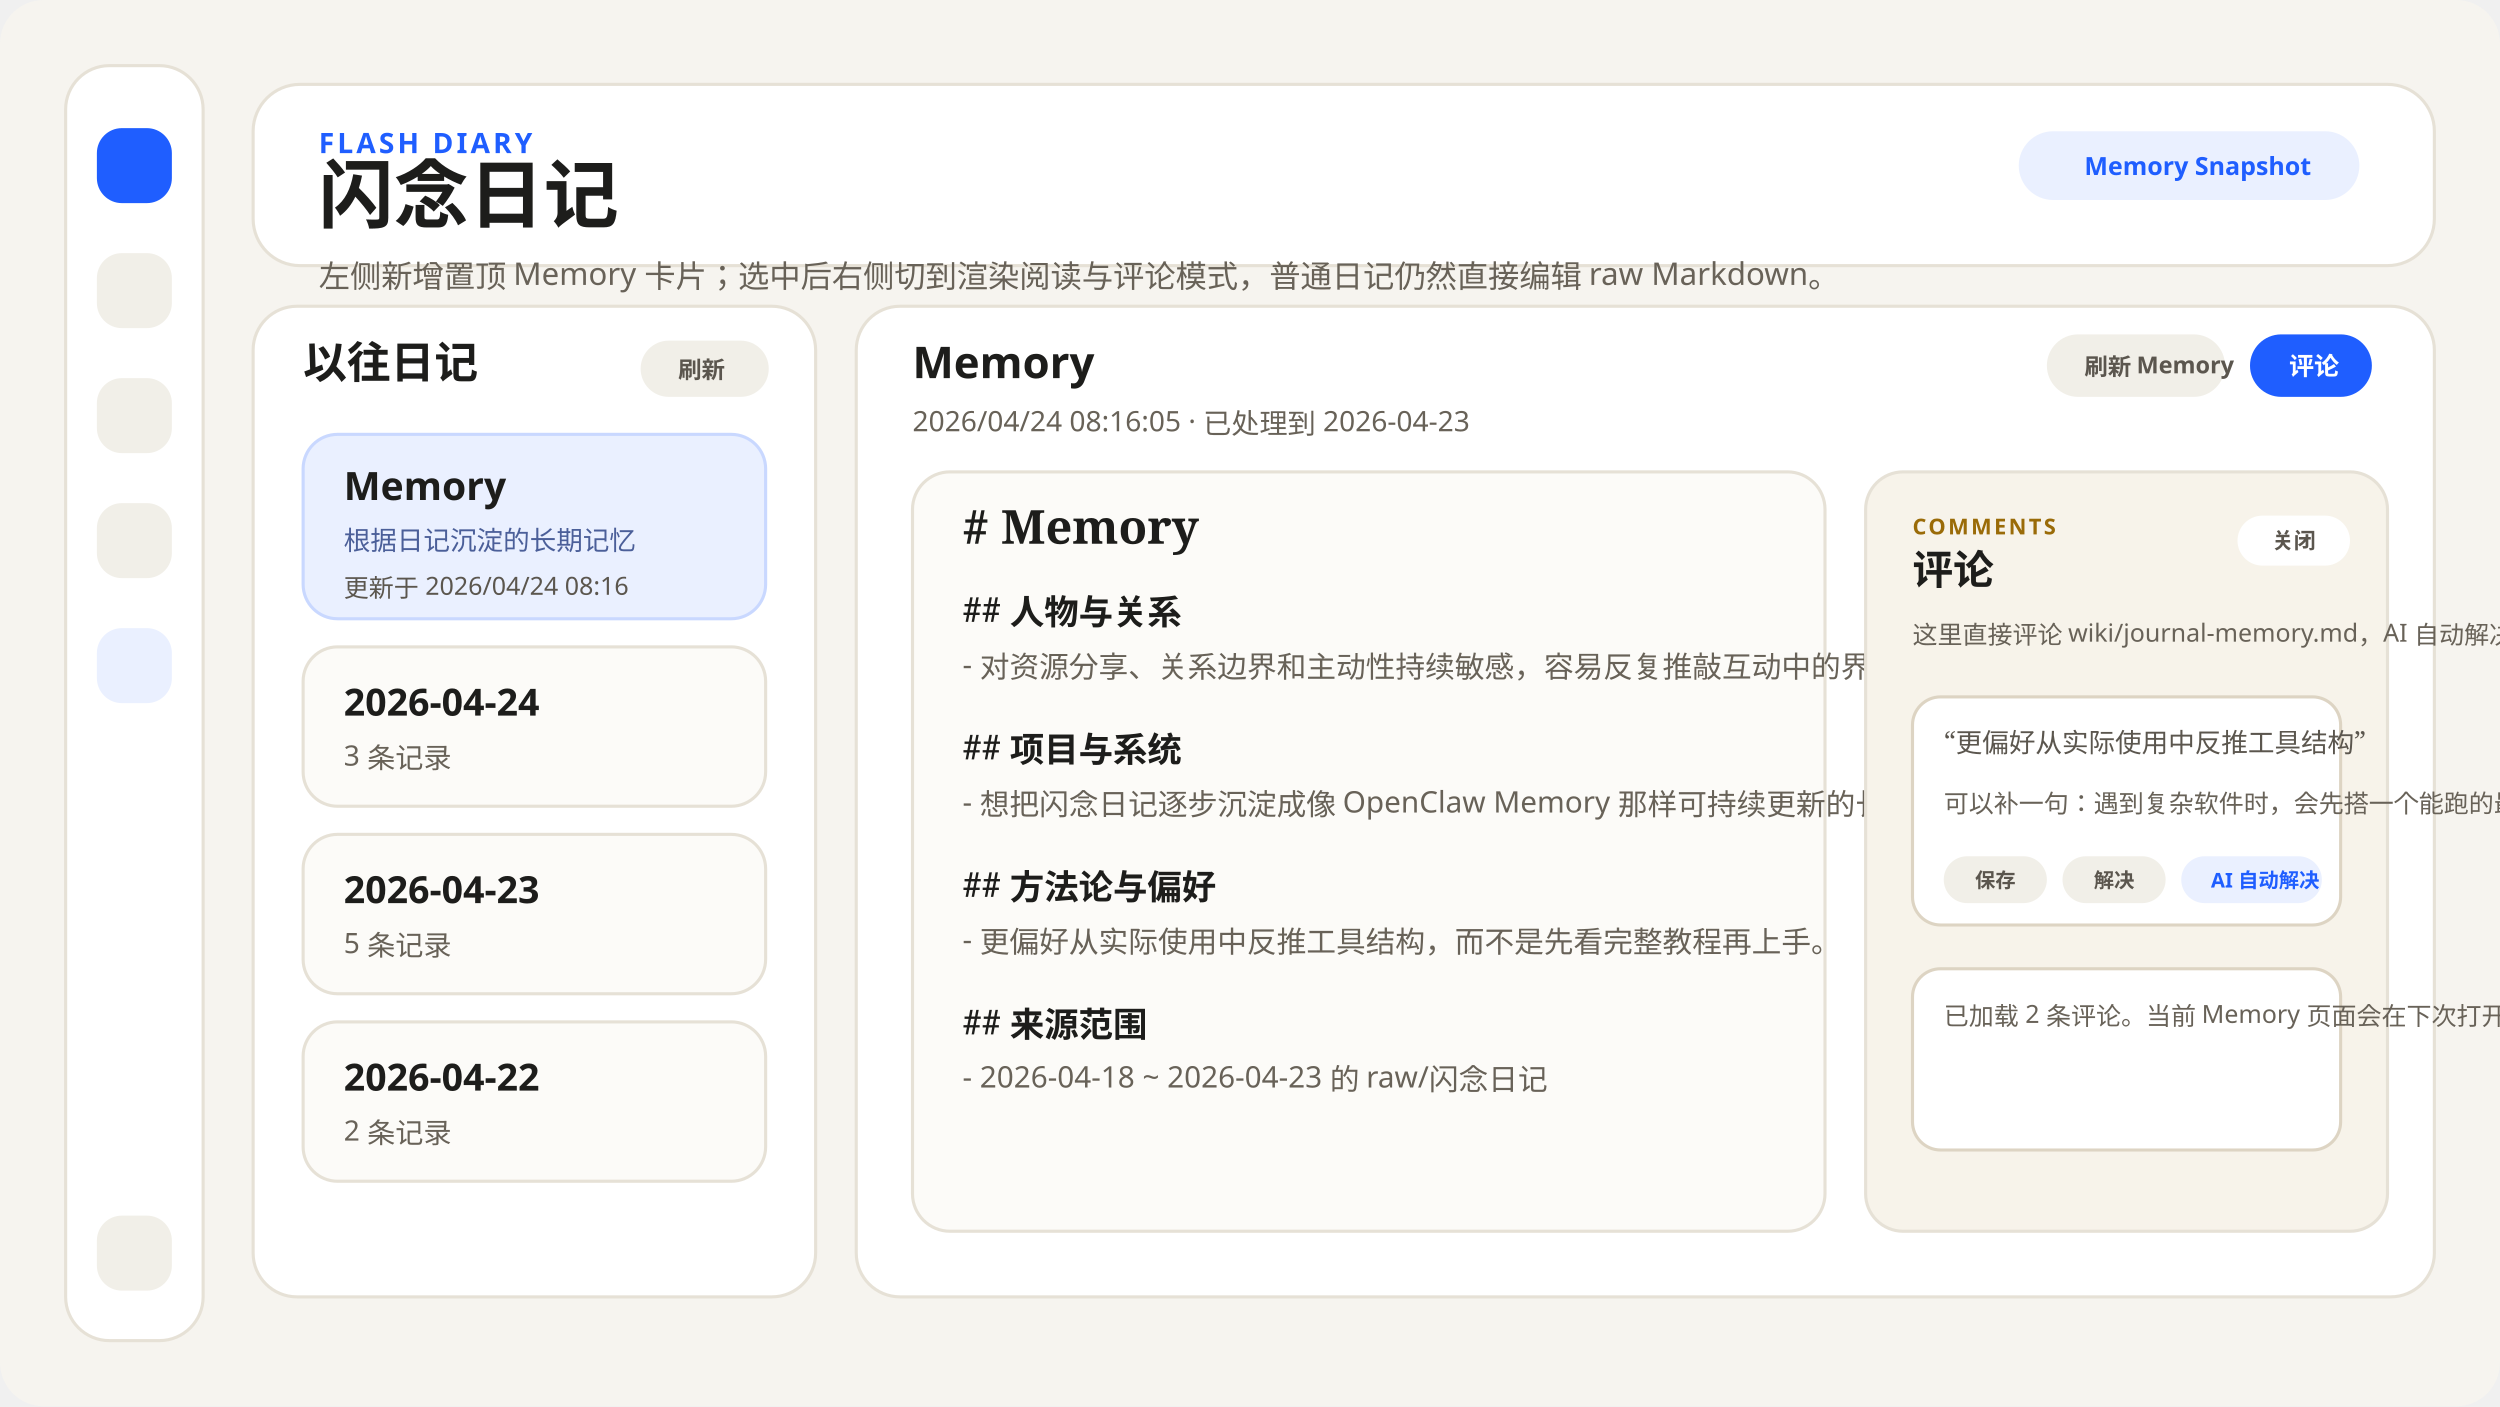
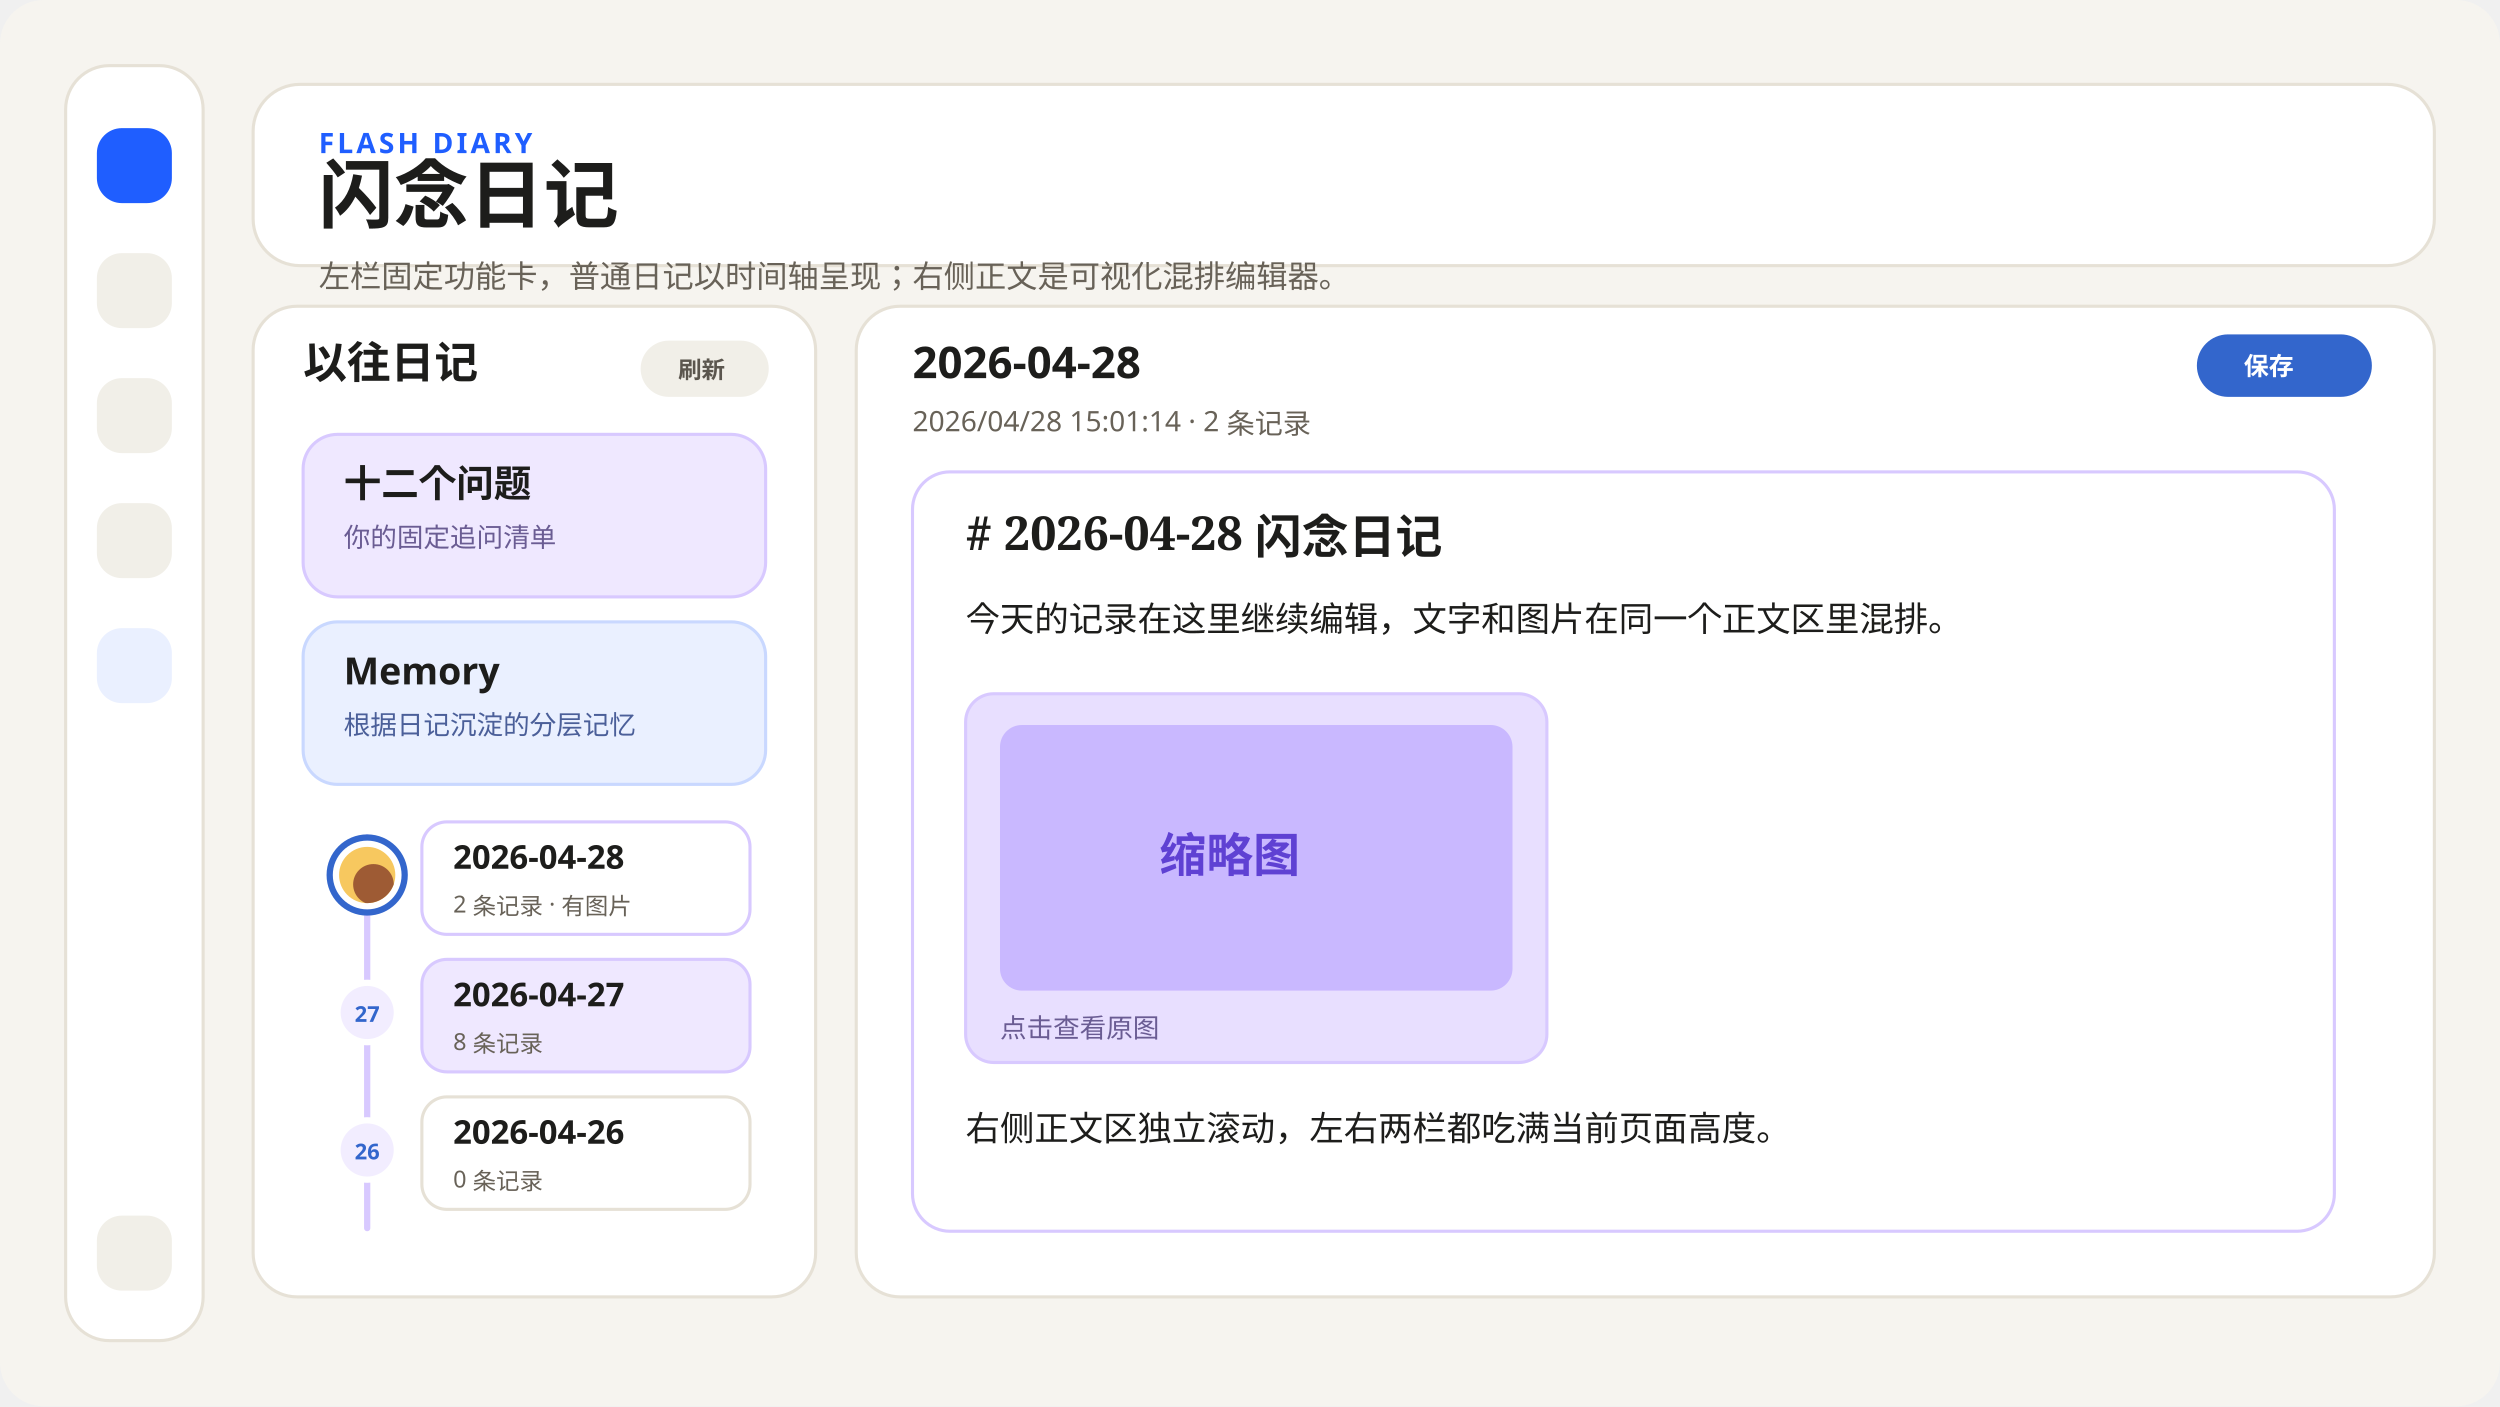
<svg xmlns="http://www.w3.org/2000/svg" width="1600" height="900" viewBox="0 0 1600 900" fill="none">
  <rect width="1600" height="900" rx="28" fill="#F6F4EF" />
  <rect x="42" y="42" width="88" height="816" rx="28" fill="#FFFFFF" stroke="#E6E1D6" stroke-width="2" />
  <rect x="62" y="82" width="48" height="48" rx="16" fill="#1F5EFF" />
  <rect x="62" y="162" width="48" height="48" rx="16" fill="#F1EFE8" />
  <rect x="62" y="242" width="48" height="48" rx="16" fill="#F1EFE8" />
  <rect x="62" y="322" width="48" height="48" rx="16" fill="#F1EFE8" />
  <rect x="62" y="402" width="48" height="48" rx="16" fill="#EAF0FF" />
  <rect x="62" y="778" width="48" height="48" rx="16" fill="#F1EFE8" />
  <rect x="162" y="54" width="1396" height="116" rx="30" fill="#FFFFFF" stroke="#E6E1D6" stroke-width="2" />
  <text x="204" y="98" fill="#1F5EFF" font-family="Segoe UI, Microsoft YaHei UI, sans-serif" font-size="18" font-weight="700" letter-spacing="2">FLASH DIARY</text>
  <text x="204" y="142" fill="#1D1D1B" font-family="Segoe UI, Microsoft YaHei UI, sans-serif" font-size="48" font-weight="700">闪念日记</text>
-   <text x="204" y="184" fill="#686258" font-family="Segoe UI, Microsoft YaHei UI, sans-serif" font-size="20">左侧新增置顶 Memory 卡片；选中后右侧切到渲染阅读与评论模式，普通日记仍然直接编辑 raw Markdown。</text>
-   <rect x="1292" y="84" width="218" height="44" rx="22" fill="#EAF0FF" />
-   <text x="1334" y="112" fill="#1F5EFF" font-family="Segoe UI, Microsoft YaHei UI, sans-serif" font-size="16" font-weight="700">Memory Snapshot</text>
+   <text x="204" y="184" fill="#686258" font-family="Segoe UI, Microsoft YaHei UI, sans-serif" font-size="20">左栏固定功能卡，普通日记以时间轴呈现；右侧正文是可视化混排编辑器。</text>
  <rect x="162" y="196" width="360" height="634" rx="28" fill="#FFFFFF" stroke="#E6E1D6" stroke-width="2" />
  <text x="194" y="242" fill="#1D1D1B" font-family="Segoe UI, Microsoft YaHei UI, sans-serif" font-size="28" font-weight="700">以往日记</text>
  <rect x="410" y="218" width="82" height="36" rx="18" fill="#F1EFE8" />
  <text x="434" y="242" fill="#5B564E" font-family="Segoe UI, Microsoft YaHei UI, sans-serif" font-size="15" font-weight="700">刷新</text>
-   <rect x="194" y="278" width="296" height="118" rx="22" fill="#EAF0FF" stroke="#C9D8FF" stroke-width="2" />
-   <text x="220" y="320" fill="#1D1D1B" font-family="Segoe UI, Microsoft YaHei UI, sans-serif" font-size="25" font-weight="700">Memory</text>
-   <text x="220" y="352" fill="#4B5F99" font-family="Segoe UI, Microsoft YaHei UI, sans-serif" font-size="17">根据日记沉淀的长期记忆</text>
-   <text x="220" y="382" fill="#5B564E" font-family="Segoe UI, Microsoft YaHei UI, sans-serif" font-size="16">更新于 2026/04/24 08:16</text>
-   <rect x="194" y="414" width="296" height="102" rx="22" fill="#FCFBF8" stroke="#E6E1D6" stroke-width="2" />
-   <text x="220" y="458" fill="#1D1D1B" font-family="Segoe UI, Microsoft YaHei UI, sans-serif" font-size="24" font-weight="700">2026-04-24</text>
-   <text x="220" y="490" fill="#686258" font-family="Segoe UI, Microsoft YaHei UI, sans-serif" font-size="18">3 条记录</text>
-   <rect x="194" y="534" width="296" height="102" rx="22" fill="#FCFBF8" stroke="#E6E1D6" stroke-width="2" />
-   <text x="220" y="578" fill="#1D1D1B" font-family="Segoe UI, Microsoft YaHei UI, sans-serif" font-size="24" font-weight="700">2026-04-23</text>
-   <text x="220" y="610" fill="#686258" font-family="Segoe UI, Microsoft YaHei UI, sans-serif" font-size="18">5 条记录</text>
-   <rect x="194" y="654" width="296" height="102" rx="22" fill="#FCFBF8" stroke="#E6E1D6" stroke-width="2" />
-   <text x="220" y="698" fill="#1D1D1B" font-family="Segoe UI, Microsoft YaHei UI, sans-serif" font-size="24" font-weight="700">2026-04-22</text>
-   <text x="220" y="730" fill="#686258" font-family="Segoe UI, Microsoft YaHei UI, sans-serif" font-size="18">2 条记录</text>
+   <rect x="194" y="278" width="296" height="104" rx="22" fill="#EFE8FF" stroke="#D8C9FF" stroke-width="2" />
+   <text x="220" y="318" fill="#1D1D1B" font-family="Segoe UI, Microsoft YaHei UI, sans-serif" font-size="24" font-weight="700">十二个问题</text>
+   <text x="220" y="350" fill="#6A5C93" font-family="Segoe UI, Microsoft YaHei UI, sans-serif" font-size="17">你的固定追问清单</text>
+   <rect x="194" y="398" width="296" height="104" rx="22" fill="#EAF0FF" stroke="#C9D8FF" stroke-width="2" />
+   <text x="220" y="438" fill="#1D1D1B" font-family="Segoe UI, Microsoft YaHei UI, sans-serif" font-size="24" font-weight="700">Memory</text>
+   <text x="220" y="470" fill="#4B5F99" font-family="Segoe UI, Microsoft YaHei UI, sans-serif" font-size="17">根据日记沉淀的分层记忆</text>
+   <line x1="235" y1="536" x2="235" y2="786" stroke="#D8C9FF" stroke-width="4" stroke-linecap="round" />
+   <circle cx="235" cy="560" r="24" fill="#FFFFFF" stroke="#3366CC" stroke-width="4" />
+   <clipPath id="thumb1">
+     <circle cx="235" cy="560" r="18" />
+   </clipPath>
+   <rect x="217" y="542" width="36" height="36" fill="#F7C85F" clip-path="url(#thumb1)" />
+   <circle cx="239" cy="566" r="13" fill="#9E5B34" clip-path="url(#thumb1)" />
+   <rect x="270" y="526" width="210" height="72" rx="16" fill="#FFFFFF" stroke="#D8C9FF" stroke-width="2" />
+   <text x="290" y="556" fill="#1D1D1B" font-family="Segoe UI, Microsoft YaHei UI, sans-serif" font-size="21" font-weight="700">2026-04-28</text>
+   <text x="290" y="584" fill="#686258" font-family="Segoe UI, Microsoft YaHei UI, sans-serif" font-size="15">2 条记录 · 有图片</text>
+   <circle cx="235" cy="648" r="19" fill="#F2EDFF" stroke="#FFFFFF" stroke-width="4" />
+   <text x="235" y="654" text-anchor="middle" fill="#3366CC" font-family="Segoe UI, Microsoft YaHei UI, sans-serif" font-size="14" font-weight="800">27</text>
+   <rect x="270" y="614" width="210" height="72" rx="16" fill="#EFE8FF" stroke="#D8C9FF" stroke-width="2" />
+   <text x="290" y="644" fill="#1D1D1B" font-family="Segoe UI, Microsoft YaHei UI, sans-serif" font-size="21" font-weight="700">2026-04-27</text>
+   <text x="290" y="672" fill="#686258" font-family="Segoe UI, Microsoft YaHei UI, sans-serif" font-size="15">8 条记录</text>
+   <circle cx="235" cy="736" r="19" fill="#F2EDFF" stroke="#FFFFFF" stroke-width="4" />
+   <text x="235" y="742" text-anchor="middle" fill="#3366CC" font-family="Segoe UI, Microsoft YaHei UI, sans-serif" font-size="14" font-weight="800">26</text>
+   <rect x="270" y="702" width="210" height="72" rx="16" fill="#FFFFFF" stroke="#E6E1D6" stroke-width="2" />
+   <text x="290" y="732" fill="#1D1D1B" font-family="Segoe UI, Microsoft YaHei UI, sans-serif" font-size="21" font-weight="700">2026-04-26</text>
+   <text x="290" y="760" fill="#686258" font-family="Segoe UI, Microsoft YaHei UI, sans-serif" font-size="15">0 条记录</text>
  <rect x="548" y="196" width="1010" height="634" rx="28" fill="#FFFFFF" stroke="#E6E1D6" stroke-width="2" />
-   <text x="584" y="242" fill="#1D1D1B" font-family="Segoe UI, Microsoft YaHei UI, sans-serif" font-size="28" font-weight="700">Memory</text>
-   <text x="584" y="276" fill="#686258" font-family="Segoe UI, Microsoft YaHei UI, sans-serif" font-size="18">2026/04/24 08:16:05 · 已处理到 2026-04-23</text>
-   <rect x="1310" y="214" width="114" height="40" rx="20" fill="#F1EFE8" />
-   <text x="1334" y="240" fill="#5B564E" font-family="Segoe UI, Microsoft YaHei UI, sans-serif" font-size="15" font-weight="700">刷新 Memory</text>
-   <rect x="1440" y="214" width="78" height="40" rx="20" fill="#1F5EFF" />
-   <text x="1465" y="240" fill="#FFFFFF" font-family="Segoe UI, Microsoft YaHei UI, sans-serif" font-size="16" font-weight="700">评论</text>
-   <rect x="584" y="302" width="584" height="486" rx="24" fill="#FCFBF8" stroke="#E6E1D6" stroke-width="2" />
-   <text x="616" y="348" fill="#1D1D1B" font-family="Georgia, serif" font-size="30" font-weight="700"># Memory</text>
-   <text x="616" y="398" fill="#1D1D1B" font-family="Georgia, serif" font-size="22" font-weight="700">## 人物与关系</text>
-   <text x="616" y="432" fill="#686258" font-family="Segoe UI, Microsoft YaHei UI, sans-serif" font-size="19">- 对资源分享、关系边界和主动性持续敏感，容易反复推敲互动中的界限。</text>
-   <text x="616" y="486" fill="#1D1D1B" font-family="Georgia, serif" font-size="22" font-weight="700">## 项目与系统</text>
-   <text x="616" y="520" fill="#686258" font-family="Segoe UI, Microsoft YaHei UI, sans-serif" font-size="19">- 想把闪念日记逐步沉淀成像 OpenClaw Memory 那样可持续更新的长期页面。</text>
-   <text x="616" y="574" fill="#1D1D1B" font-family="Georgia, serif" font-size="22" font-weight="700">## 方法论与偏好</text>
-   <text x="616" y="608" fill="#686258" font-family="Segoe UI, Microsoft YaHei UI, sans-serif" font-size="19">- 更偏好从实际使用中反推工具结构，而不是先看完整教程再上手。</text>
-   <text x="616" y="662" fill="#1D1D1B" font-family="Georgia, serif" font-size="22" font-weight="700">## 来源范围</text>
-   <text x="616" y="696" fill="#686258" font-family="Segoe UI, Microsoft YaHei UI, sans-serif" font-size="19">- 2026-04-18 ~ 2026-04-23 的 raw/闪念日记</text>
-   <rect x="1194" y="302" width="334" height="486" rx="24" fill="#F7F3EA" stroke="#E6E1D6" stroke-width="2" />
-   <text x="1224" y="342" fill="#9A6B08" font-family="Segoe UI, Microsoft YaHei UI, sans-serif" font-size="14" font-weight="700" letter-spacing="1.5">COMMENTS</text>
-   <text x="1224" y="374" fill="#1D1D1B" font-family="Segoe UI, Microsoft YaHei UI, sans-serif" font-size="26" font-weight="700">评论</text>
-   <rect x="1432" y="330" width="72" height="32" rx="16" fill="#FFFFFF" />
-   <text x="1454" y="351" fill="#5B564E" font-family="Segoe UI, Microsoft YaHei UI, sans-serif" font-size="14" font-weight="700">关闭</text>
-   <text x="1224" y="412" fill="#686258" font-family="Segoe UI, Microsoft YaHei UI, sans-serif" font-size="16">这里直接评论 wiki/journal-memory.md，AI 自动解决会写回源文件。</text>
-   <rect x="1224" y="446" width="274" height="146" rx="18" fill="#FFFFFF" stroke="#DDD4C3" stroke-width="2" />
-   <text x="1244" y="480" fill="#5B564E" font-family="Georgia, serif" font-size="17">“更偏好从实际使用中反推工具结构”</text>
-   <text x="1244" y="520" fill="#686258" font-family="Segoe UI, Microsoft YaHei UI, sans-serif" font-size="16">可以补一句：遇到复杂软件时，会先搭一个能跑的最小版本，再通过真实工作暴露结构需求。</text>
-   <rect x="1244" y="548" width="66" height="30" rx="15" fill="#F1EFE8" />
-   <text x="1264" y="568" fill="#5B564E" font-family="Segoe UI, Microsoft YaHei UI, sans-serif" font-size="13" font-weight="700">保存</text>
-   <rect x="1320" y="548" width="66" height="30" rx="15" fill="#F1EFE8" />
-   <text x="1340" y="568" fill="#5B564E" font-family="Segoe UI, Microsoft YaHei UI, sans-serif" font-size="13" font-weight="700">解决</text>
-   <rect x="1396" y="548" width="90" height="30" rx="15" fill="#EAF0FF" />
-   <text x="1415" y="568" fill="#1F5EFF" font-family="Segoe UI, Microsoft YaHei UI, sans-serif" font-size="13" font-weight="700">AI 自动解决</text>
-   <rect x="1224" y="620" width="274" height="116" rx="18" fill="#FFFFFF" stroke="#DDD4C3" stroke-width="2" />
-   <text x="1244" y="656" fill="#686258" font-family="Segoe UI, Microsoft YaHei UI, sans-serif" font-size="16">已加载 2 条评论。当前 Memory 页面会在下次打开时继续基于现有内容增量更新。</text>
+   <text x="584" y="242" fill="#1D1D1B" font-family="Segoe UI, Microsoft YaHei UI, sans-serif" font-size="28" font-weight="700">2026-04-28</text>
+   <text x="584" y="276" fill="#686258" font-family="Segoe UI, Microsoft YaHei UI, sans-serif" font-size="18">2026/04/28 15:01:14 · 2 条记录</text>
+   <rect x="1406" y="214" width="112" height="40" rx="20" fill="#3366CC" />
+   <text x="1436" y="240" fill="#FFFFFF" font-family="Segoe UI, Microsoft YaHei UI, sans-serif" font-size="16" font-weight="700">保存</text>
+   <rect x="584" y="302" width="910" height="486" rx="24" fill="#FFFFFF" stroke="#D8C9FF" stroke-width="2" />
+   <text x="618" y="352" fill="#1D1D1B" font-family="Georgia, serif" font-size="30" font-weight="700"># 2026-04-28 闪念日记</text>
+   <text x="618" y="404" fill="#1D1D1B" font-family="Segoe UI, Microsoft YaHei UI, sans-serif" font-size="22">今天的记录在这里继续编辑，文字和图片在同一个正文区里混排。</text>
+   <rect x="618" y="444" width="372" height="236" rx="18" fill="#E8DFFF" stroke="#D8C9FF" stroke-width="2" />
+   <rect x="640" y="464" width="328" height="170" rx="14" fill="#C9B8FF" />
+   <text x="742" y="558" fill="#5F41D3" font-family="Segoe UI, Microsoft YaHei UI, sans-serif" font-size="30" font-weight="700">缩略图</text>
+   <text x="640" y="664" fill="#6A5C93" font-family="Segoe UI, Microsoft YaHei UI, sans-serif" font-size="17">点击查看原图</text>
+   <text x="618" y="730" fill="#1D1D1B" font-family="Segoe UI, Microsoft YaHei UI, sans-serif" font-size="22">右侧正文区独立滚动，左右两栏都吃满当前页面高度。</text>
</svg>
